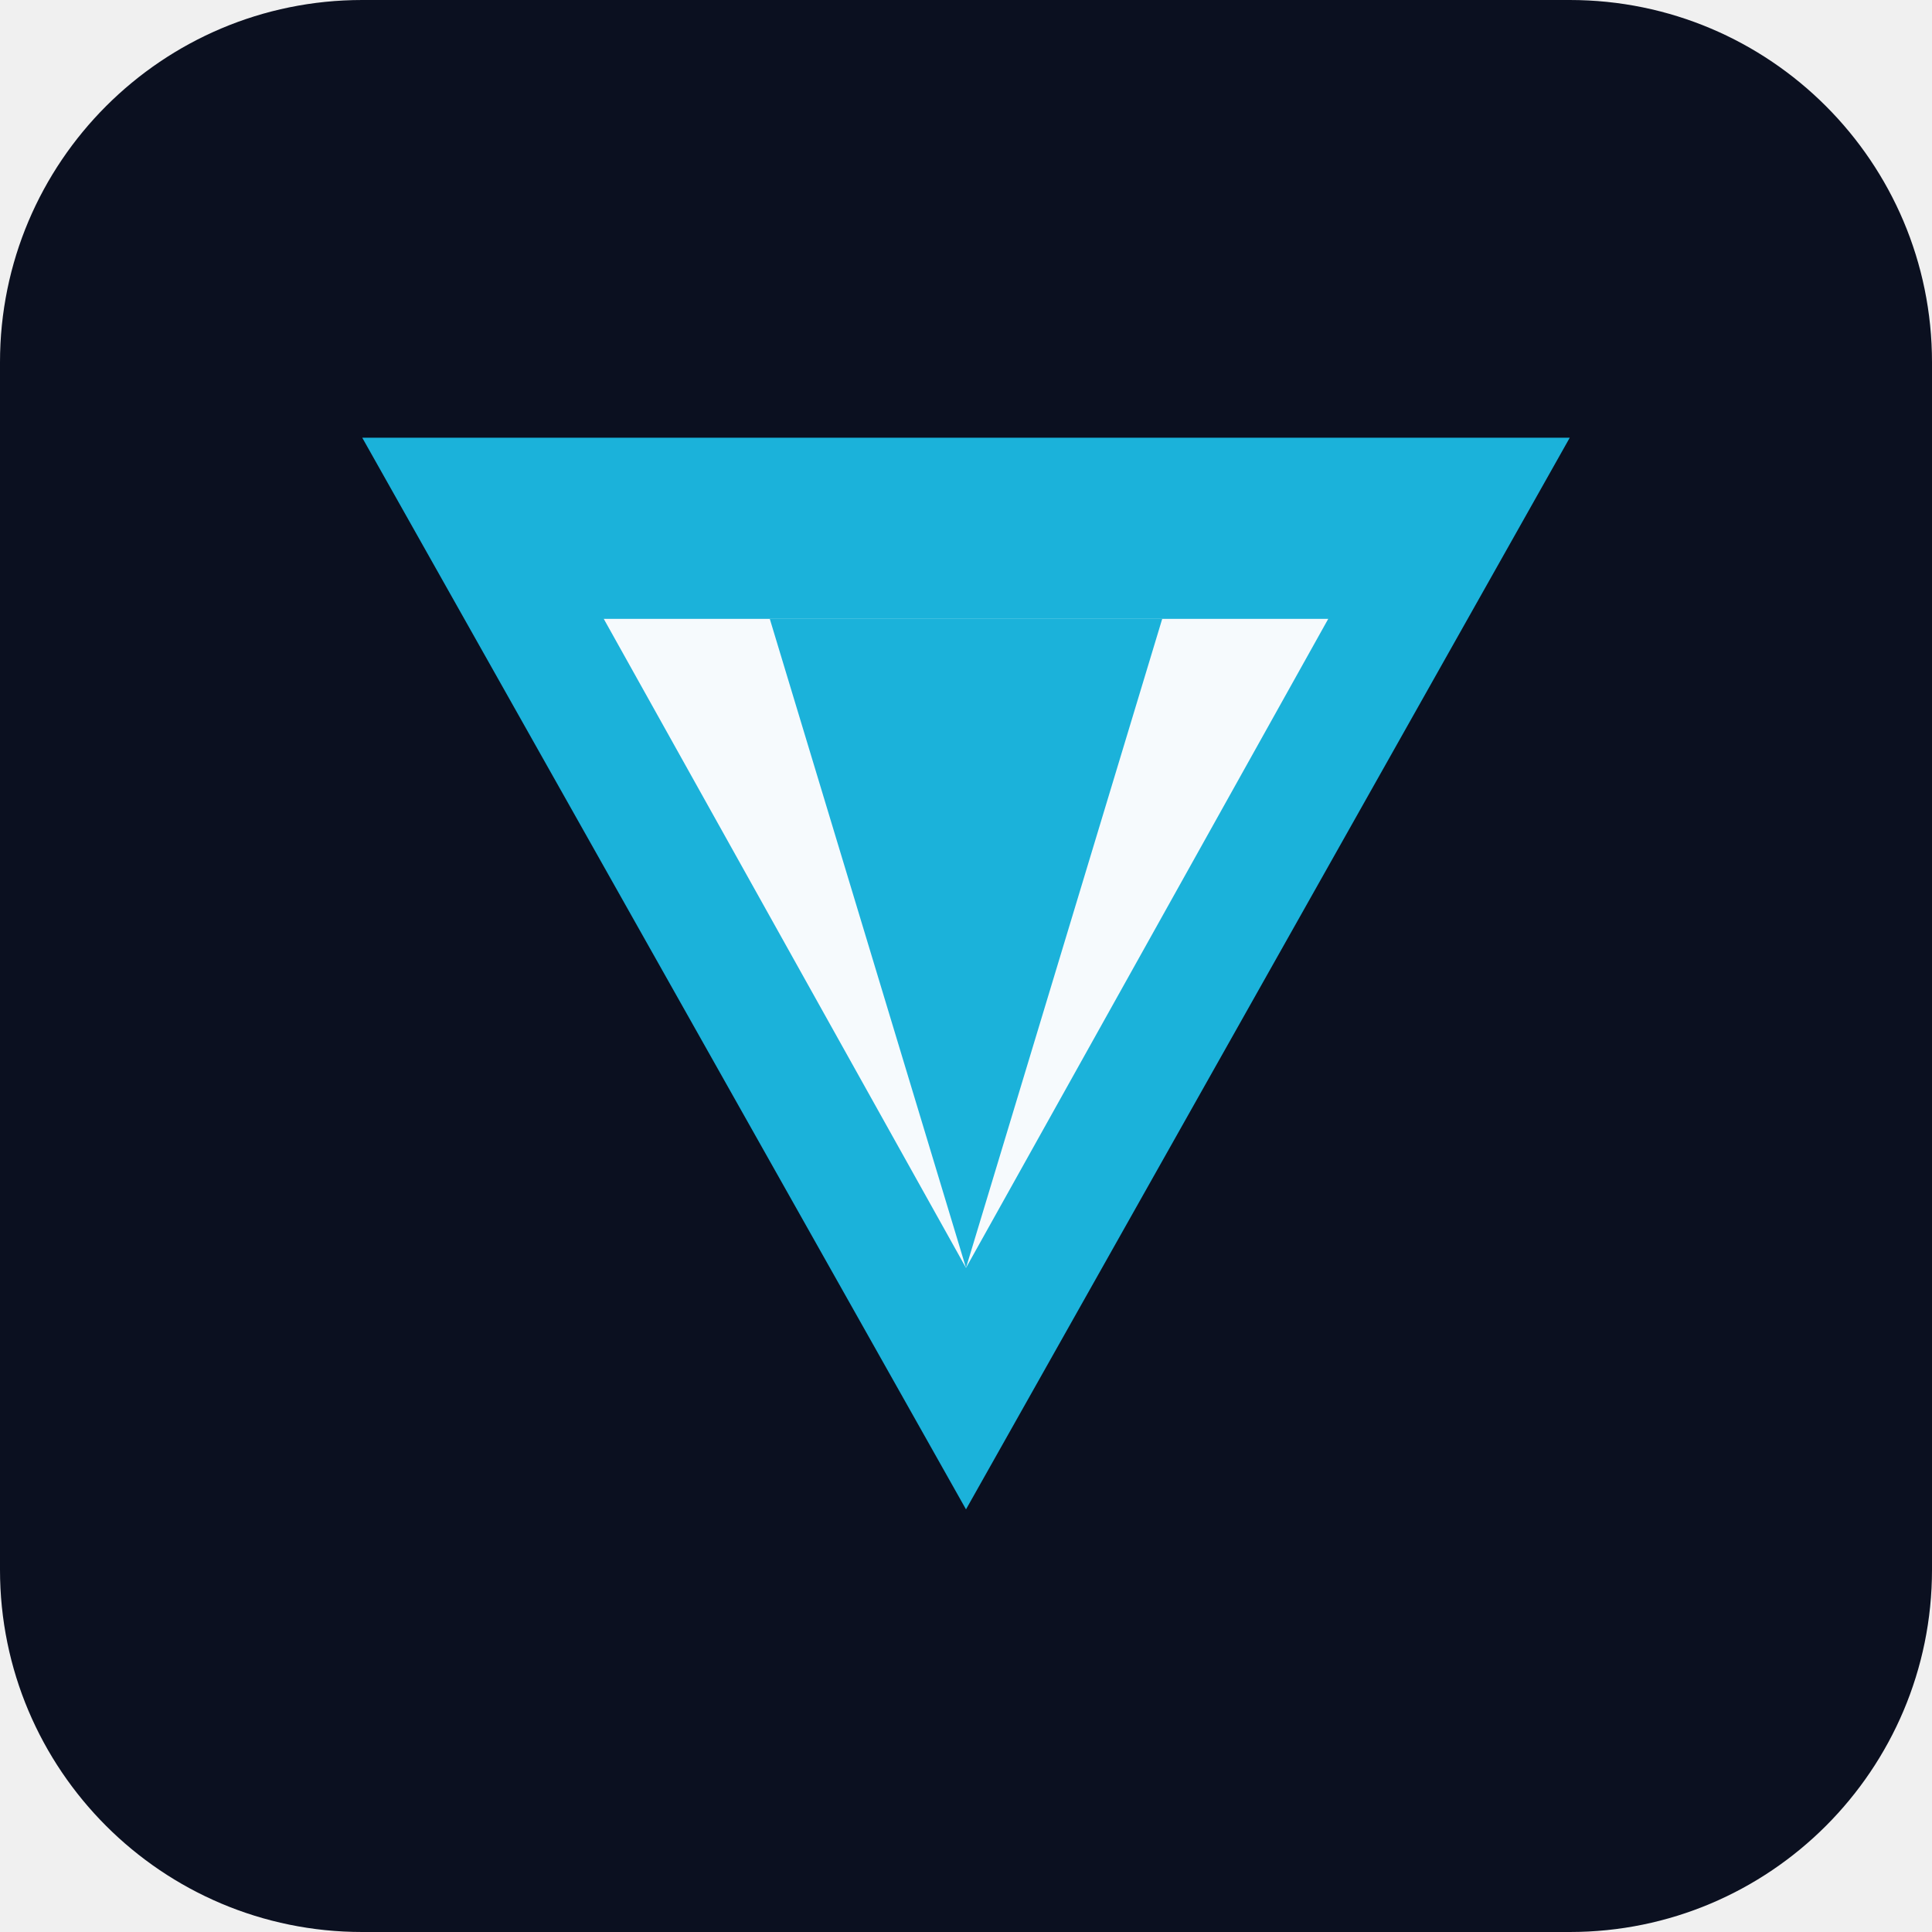
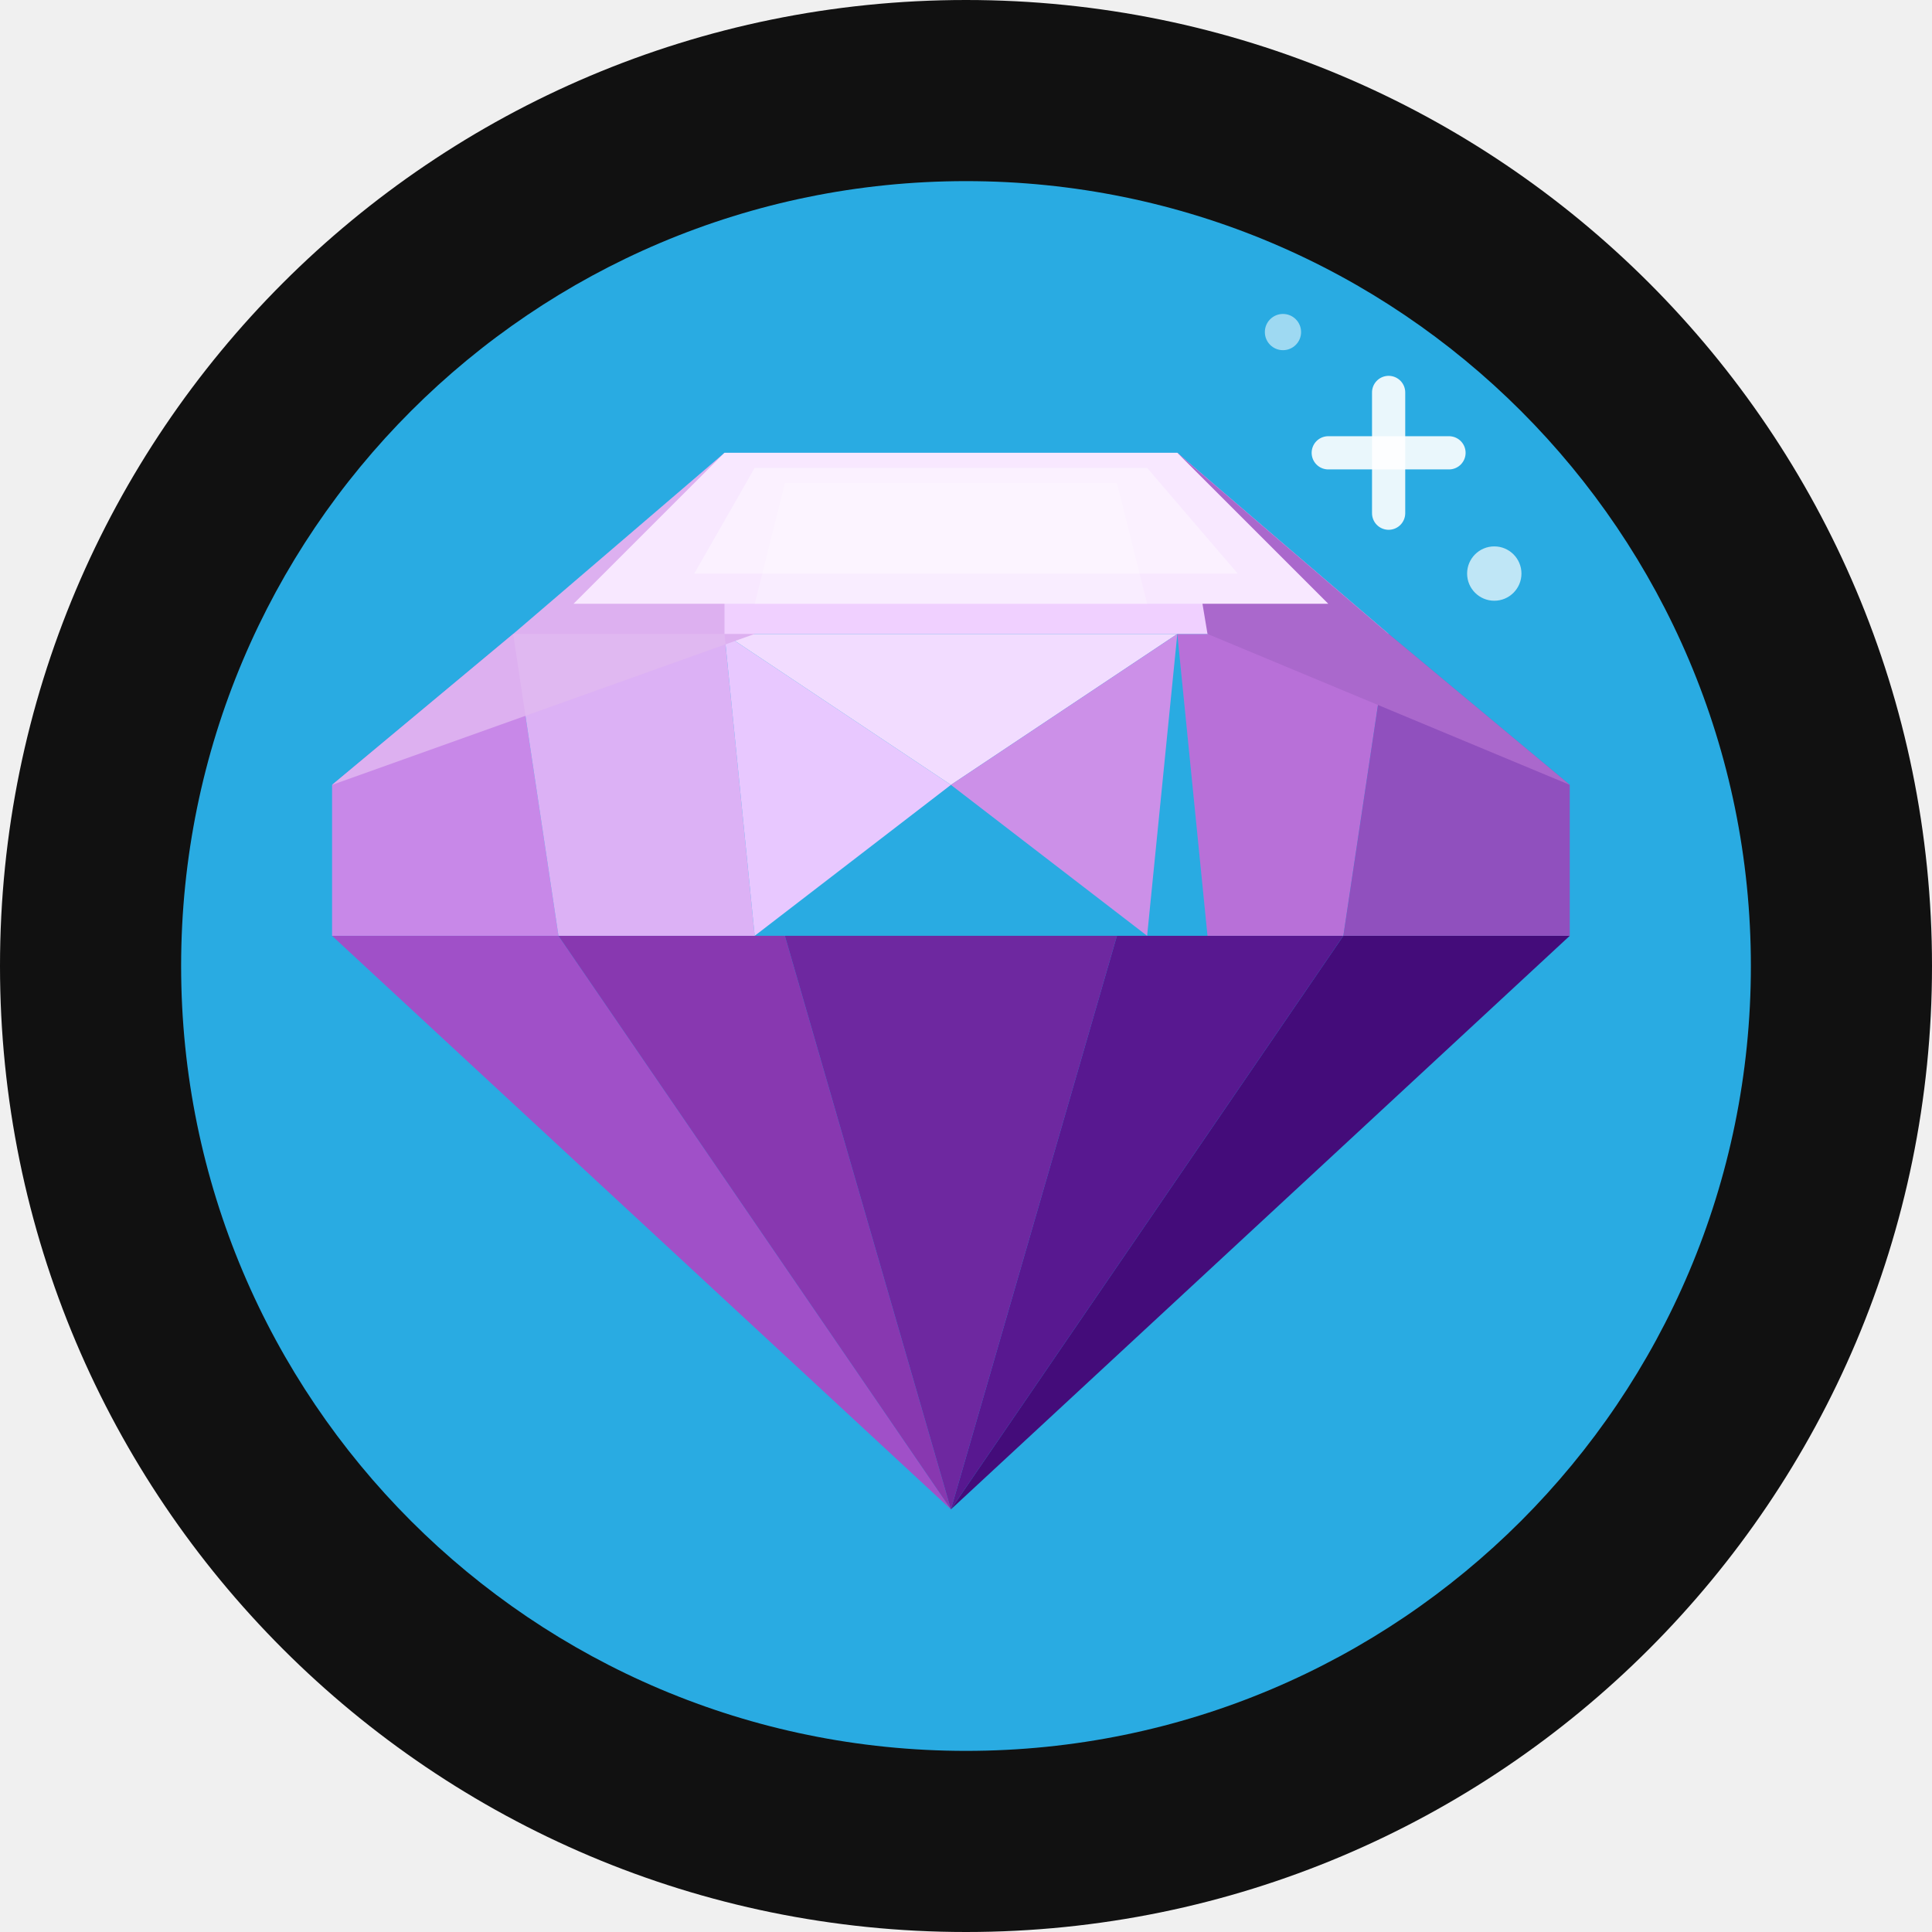
<svg xmlns="http://www.w3.org/2000/svg" viewBox="0 0 128 128" role="img" aria-labelledby="title desc">
-   <rect width="128" height="128" rx="24" fill="#0b1020" />
-   <path d="M24 29h80L64 100 24 29z" fill="#1bb2da" />
-   <path d="M40 41h48L64 84 40 41z" fill="#f6fafd" />
-   <path d="M64 84 51 41h26L64 84z" fill="#1bb2da" />
+   <circle cx="64" cy="64" r="64" fill="#111111" />
+   <circle cx="64" cy="64" r="52" fill="#29abe2" />
+   <polygon points="22,62 37,62 63,100" fill="#a050c8" />
+   <polygon points="37,62 52,62 63,100" fill="#8838b0" />
+   <polygon points="52,62 74,62 63,100" fill="#6e28a0" />
+   <polygon points="74,62 89,62 63,100" fill="#581890" />
+   <polygon points="89,62 104,62 63,100" fill="#440c7a" />
+   <polygon points="22,62 37,62 34,42 22,52" fill="#c888e8" />
+   <polygon points="34,42 37,62 50,62 48,42" fill="#d8a8f4" />
+   <polygon points="48,42 50,62 63,52" fill="#e8c8ff" />
+   <polygon points="48,42 78,42 63,52" fill="#f2dcff" />
+   <polygon points="78,42 76,62 63,52" fill="#cc90e8" />
+   <polygon points="78,42 80,62 89,62 92,42" fill="#b870d8" />
+   <polygon points="92,42 89,62 104,62 104,52" fill="#9050be" />
+   <polygon points="22,52 34,42 48,30 50,42" fill="#ddb0f0" />
+   <polygon points="48,30 78,30 92,42 48,42" fill="#f0d0ff" />
+   <polygon points="78,30 92,42 104,52 80,42" fill="#aa68cc" />
+   <polygon points="48,30 78,30 88,40 38,40" fill="#f8e8ff" />
+   <polygon points="50,31 76,31 82,38 46,38" fill="white" opacity="0.40" />
+   <polygon points="34,42 48,42 50,62 37,62" fill="white" opacity="0.10" />
+   <polygon points="52,32 74,32 76,40 50,40" fill="white" opacity="0.20" />
+   <line x1="92" y1="26" x2="92" y2="34" stroke="white" stroke-width="2.2" stroke-linecap="round" opacity="0.90" />
+   <line x1="88" y1="30" x2="96" y2="30" stroke="white" stroke-width="2.2" stroke-linecap="round" opacity="0.90" />
+   <circle cx="99" cy="38" r="1.8" fill="white" opacity="0.70" />
+   <circle cx="85" cy="22" r="1.2" fill="white" opacity="0.55" />
</svg>
